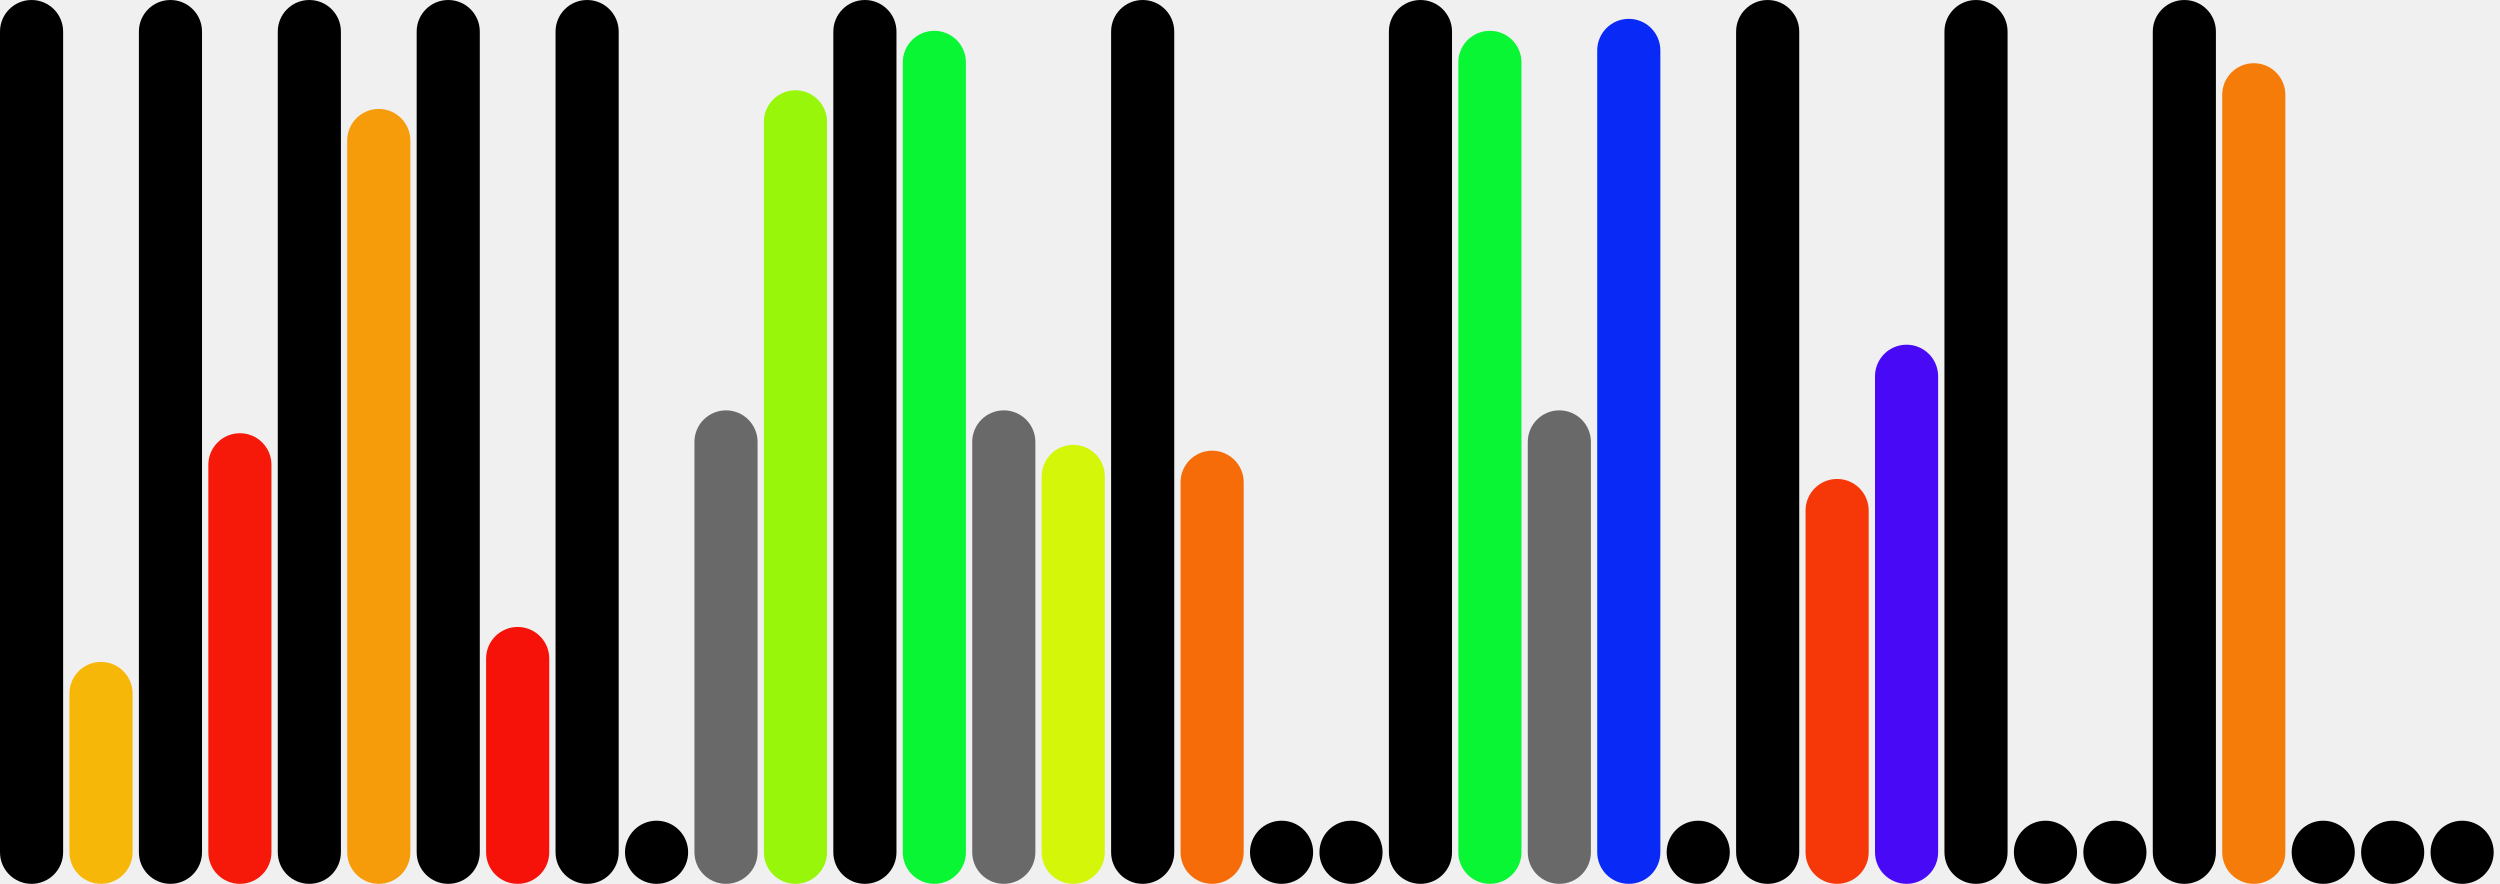
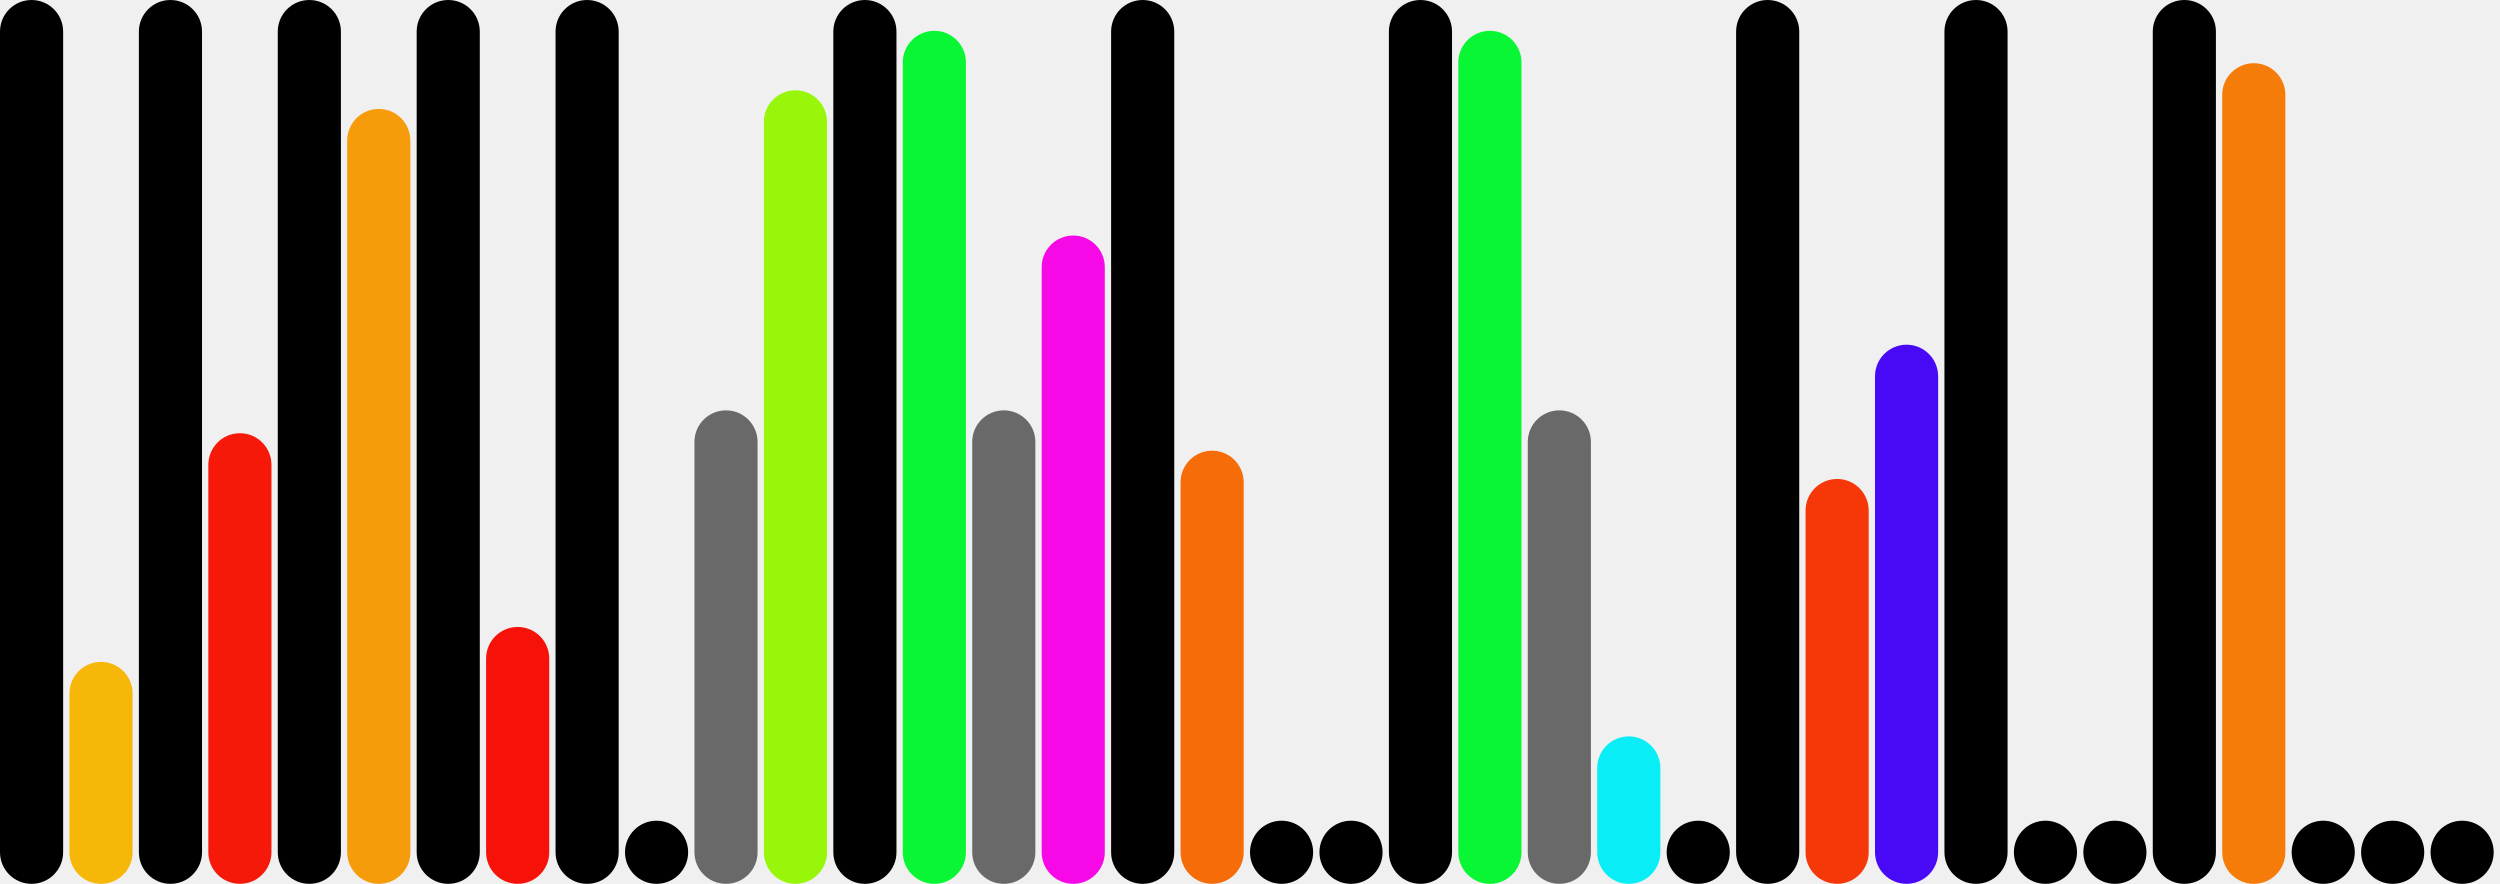
<svg xmlns="http://www.w3.org/2000/svg" version="1.1" baseProfile="full" width="396" height="140">
  <rect x="0" y="0" width=";396" height="140" style="fill:white;" />
  <rect x="0" y="0" rx="5" ry="5" width="10" height="140" style="fill:black" />
  <rect x="11" y="104.846" rx="5" ry="5" width="10" height="35.154" style="fill:hsl(44,93%,50%)" />
  <rect x="22" y="0" rx="5" ry="5" width="10" height="140" style="fill:black" />
  <rect x="33" y="68.622" rx="5" ry="5" width="10" height="71.378" style="fill:hsl(4,93%,50%)" />
  <rect x="44" y="0" rx="5" ry="5" width="10" height="140" style="fill:black" />
  <rect x="55" y="17.256" rx="5" ry="5" width="10" height="122.744" style="fill:hsl(37,93%,50%)" />
  <rect x="66" y="0" rx="5" ry="5" width="10" height="140" style="fill:black" />
  <rect x="77" y="99.311" rx="5" ry="5" width="10" height="40.689" style="fill:hsl(2,93%,50%)" />
  <rect x="88" y="0" rx="5" ry="5" width="10" height="140" style="fill:black" />
  <rect x="99" y="130" rx="5" ry="5" width="10" height="10" style="fill:black" />
  <rect x="110" y="65" rx="5" ry="5" width="10" height="75" style="fill:dimgray" />
  <rect x="121" y="14.3" rx="5" ry="5" width="10" height="125.7" style="fill:hsl(84,93%,50%)" />
  <rect x="132" y="0" rx="5" ry="5" width="10" height="140" style="fill:black" />
  <rect x="143" y="4.881" rx="5" ry="5" width="10" height="135.119" style="fill:hsl(131,93%,50%)" />
  <rect x="154" y="65" rx="5" ry="5" width="10" height="75" style="fill:dimgray" />
-   <rect x="165" y="70.465" rx="5" ry="5" width="10" height="69.535" style="fill:hsl(69,93%,50%)" />
+   <rect x="165" y="37.308" rx="5" ry="5" width="10" height="102.692" style="fill:hsl(304,93%,50%)" />
  <rect x="176" y="0" rx="5" ry="5" width="10" height="140" style="fill:black" />
  <rect x="187" y="71.389" rx="5" ry="5" width="10" height="68.611" style="fill:hsl(25,93%,50%)" />
  <rect x="198" y="130" rx="5" ry="5" width="10" height="10" style="fill:black" />
  <rect x="209" y="130" rx="5" ry="5" width="10" height="10" style="fill:black" />
  <rect x="220" y="0" rx="5" ry="5" width="10" height="140" style="fill:black" />
  <rect x="231" y="4.881" rx="5" ry="5" width="10" height="135.119" style="fill:hsl(131,93%,50%)" />
  <rect x="242" y="65" rx="5" ry="5" width="10" height="75" style="fill:dimgray" />
-   <rect x="253" y="2.986" rx="5" ry="5" width="10" height="137.014" style="fill:hsl(232,93%,50%)" />
+   <rect x="253" y="116.647" rx="5" ry="5" width="10" height="23.353" style="fill:hsl(182,93%,50%)" />
  <rect x="264" y="130" rx="5" ry="5" width="10" height="10" style="fill:black" />
  <rect x="275" y="0" rx="5" ry="5" width="10" height="140" style="fill:black" />
  <rect x="286" y="75.867" rx="5" ry="5" width="10" height="64.133" style="fill:hsl(12,93%,50%)" />
  <rect x="297" y="54.6" rx="5" ry="5" width="10" height="85.4" style="fill:hsl(256,93%,50%)" />
  <rect x="308" y="0" rx="5" ry="5" width="10" height="140" style="fill:black" />
  <rect x="319" y="130" rx="5" ry="5" width="10" height="10" style="fill:black" />
  <rect x="330" y="130" rx="5" ry="5" width="10" height="10" style="fill:black" />
  <rect x="341" y="0" rx="5" ry="5" width="10" height="140" style="fill:black" />
  <rect x="352" y="10.012" rx="5" ry="5" width="10" height="129.988" style="fill:hsl(29,93%,50%)" />
  <rect x="363" y="130" rx="5" ry="5" width="10" height="10" style="fill:black" />
  <rect x="374" y="130" rx="5" ry="5" width="10" height="10" style="fill:black" />
  <rect x="385" y="130" rx="5" ry="5" width="10" height="10" style="fill:black" />
</svg>
